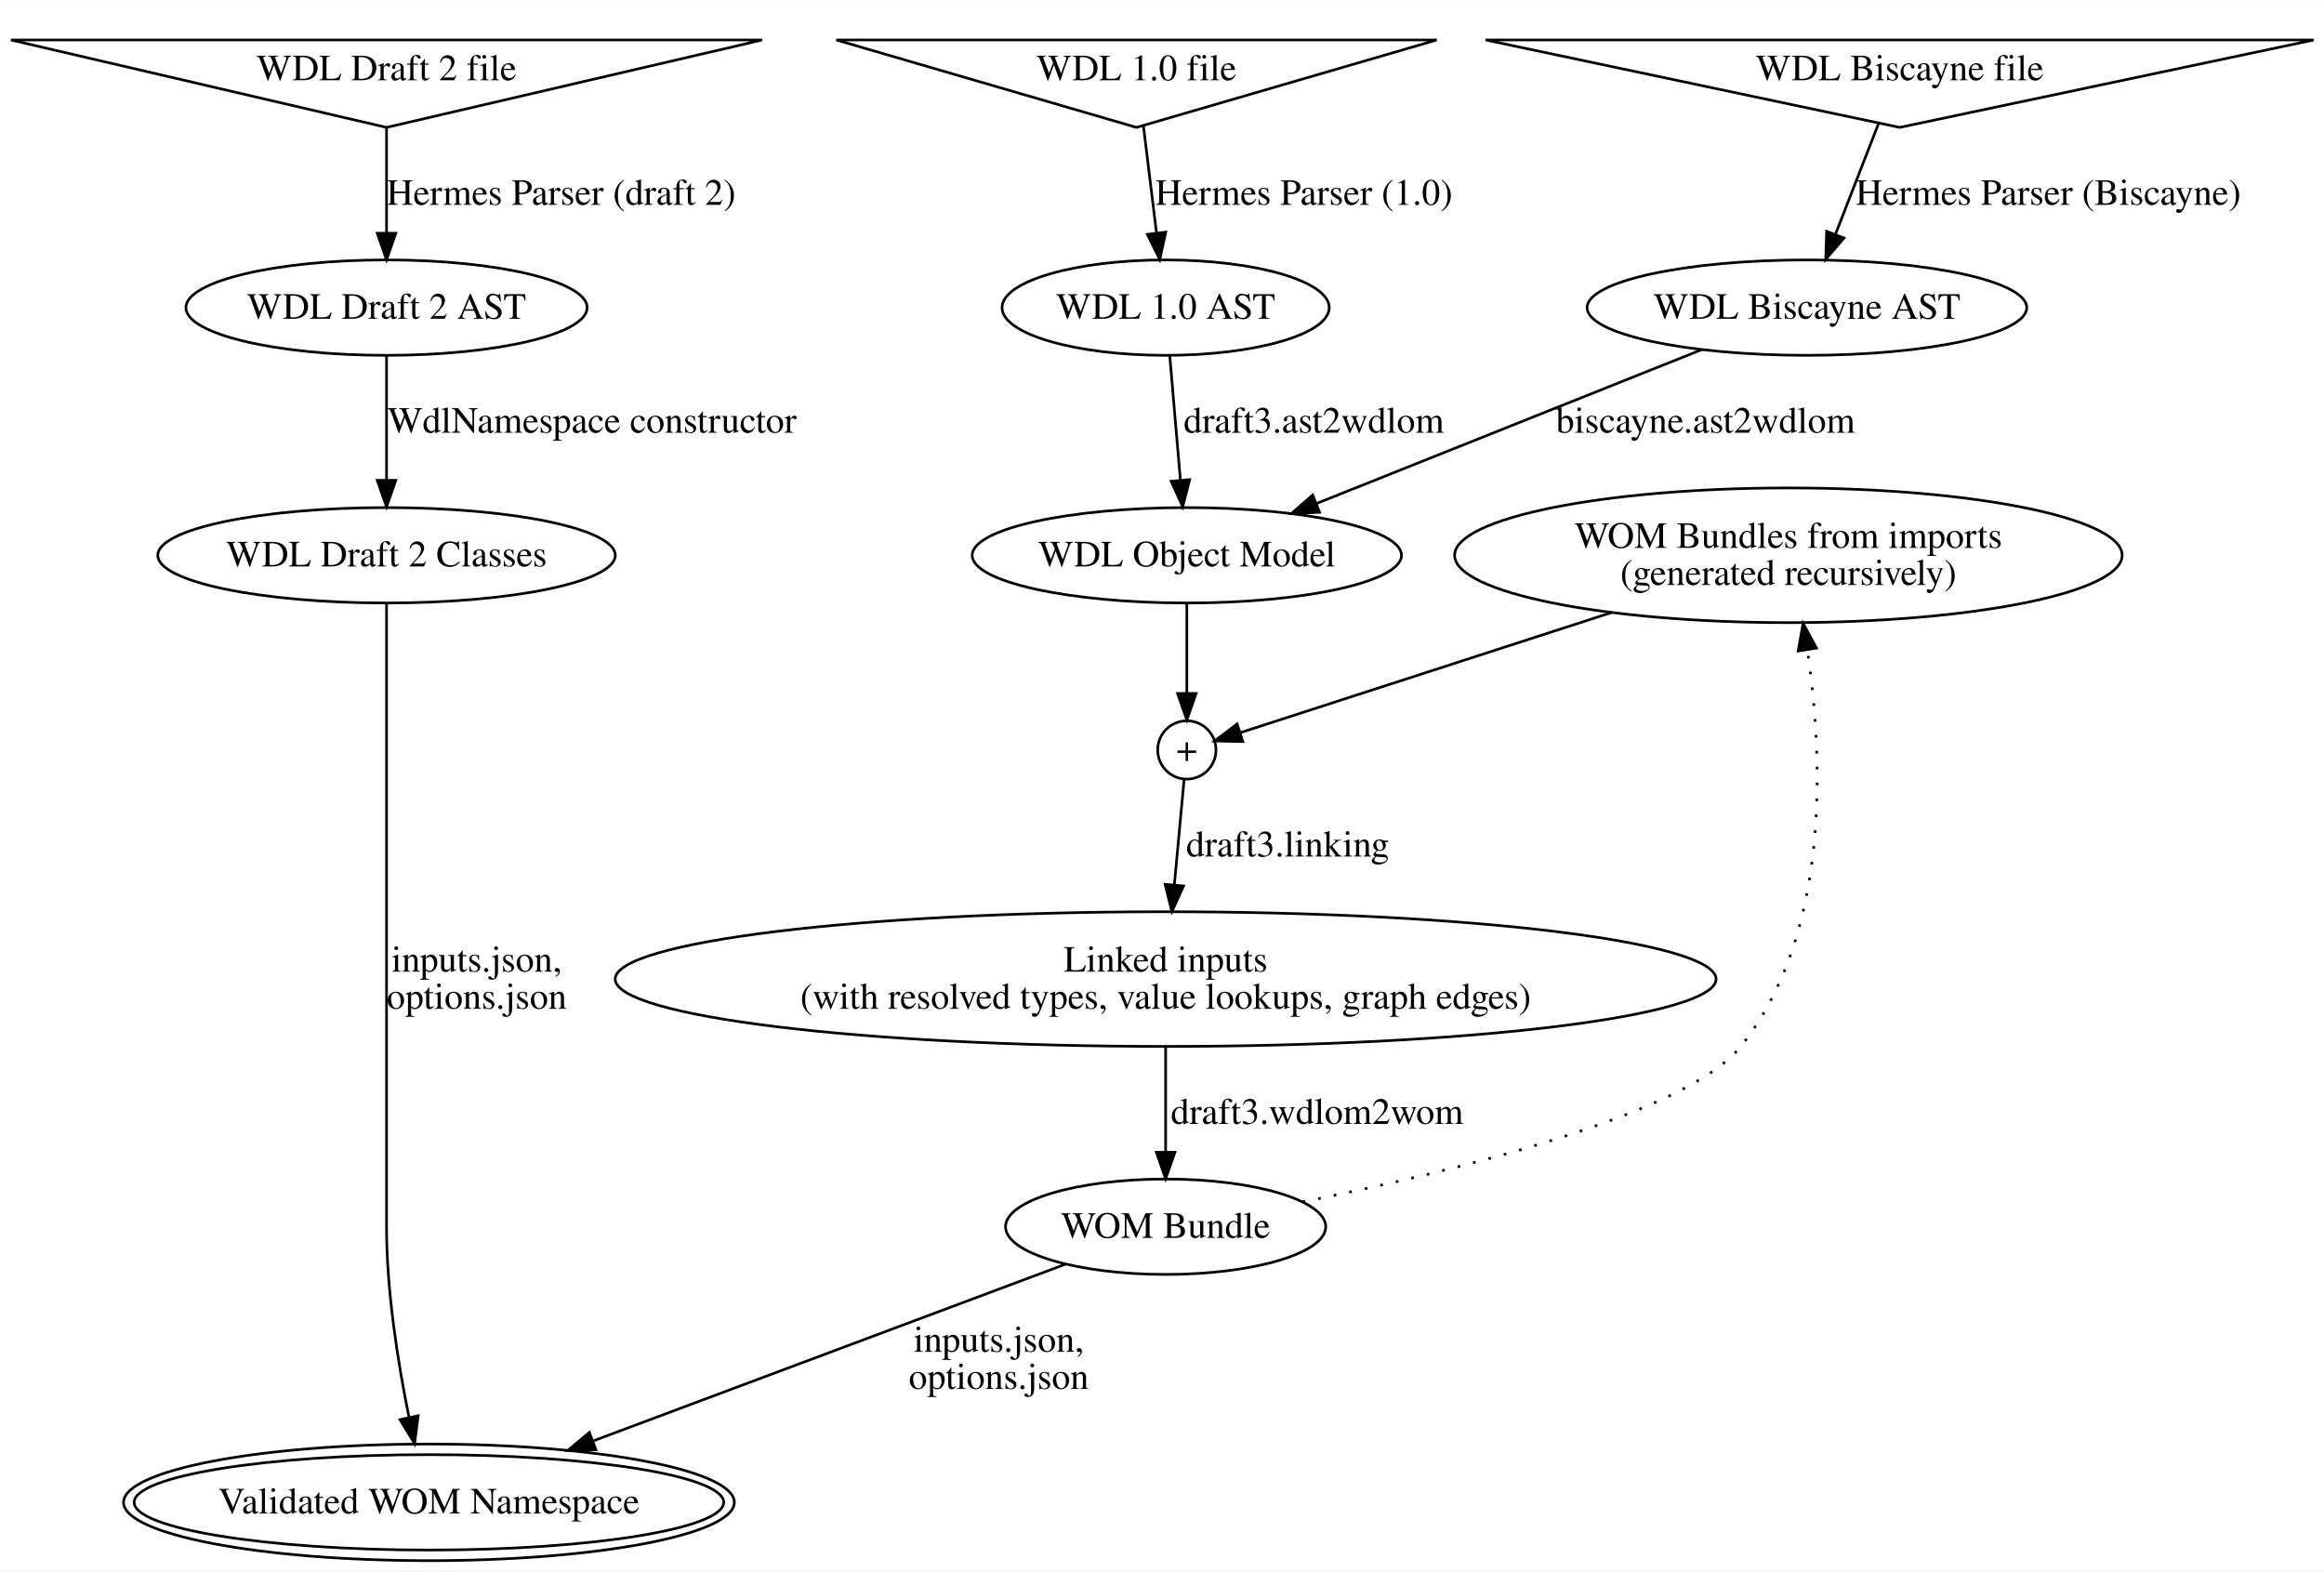
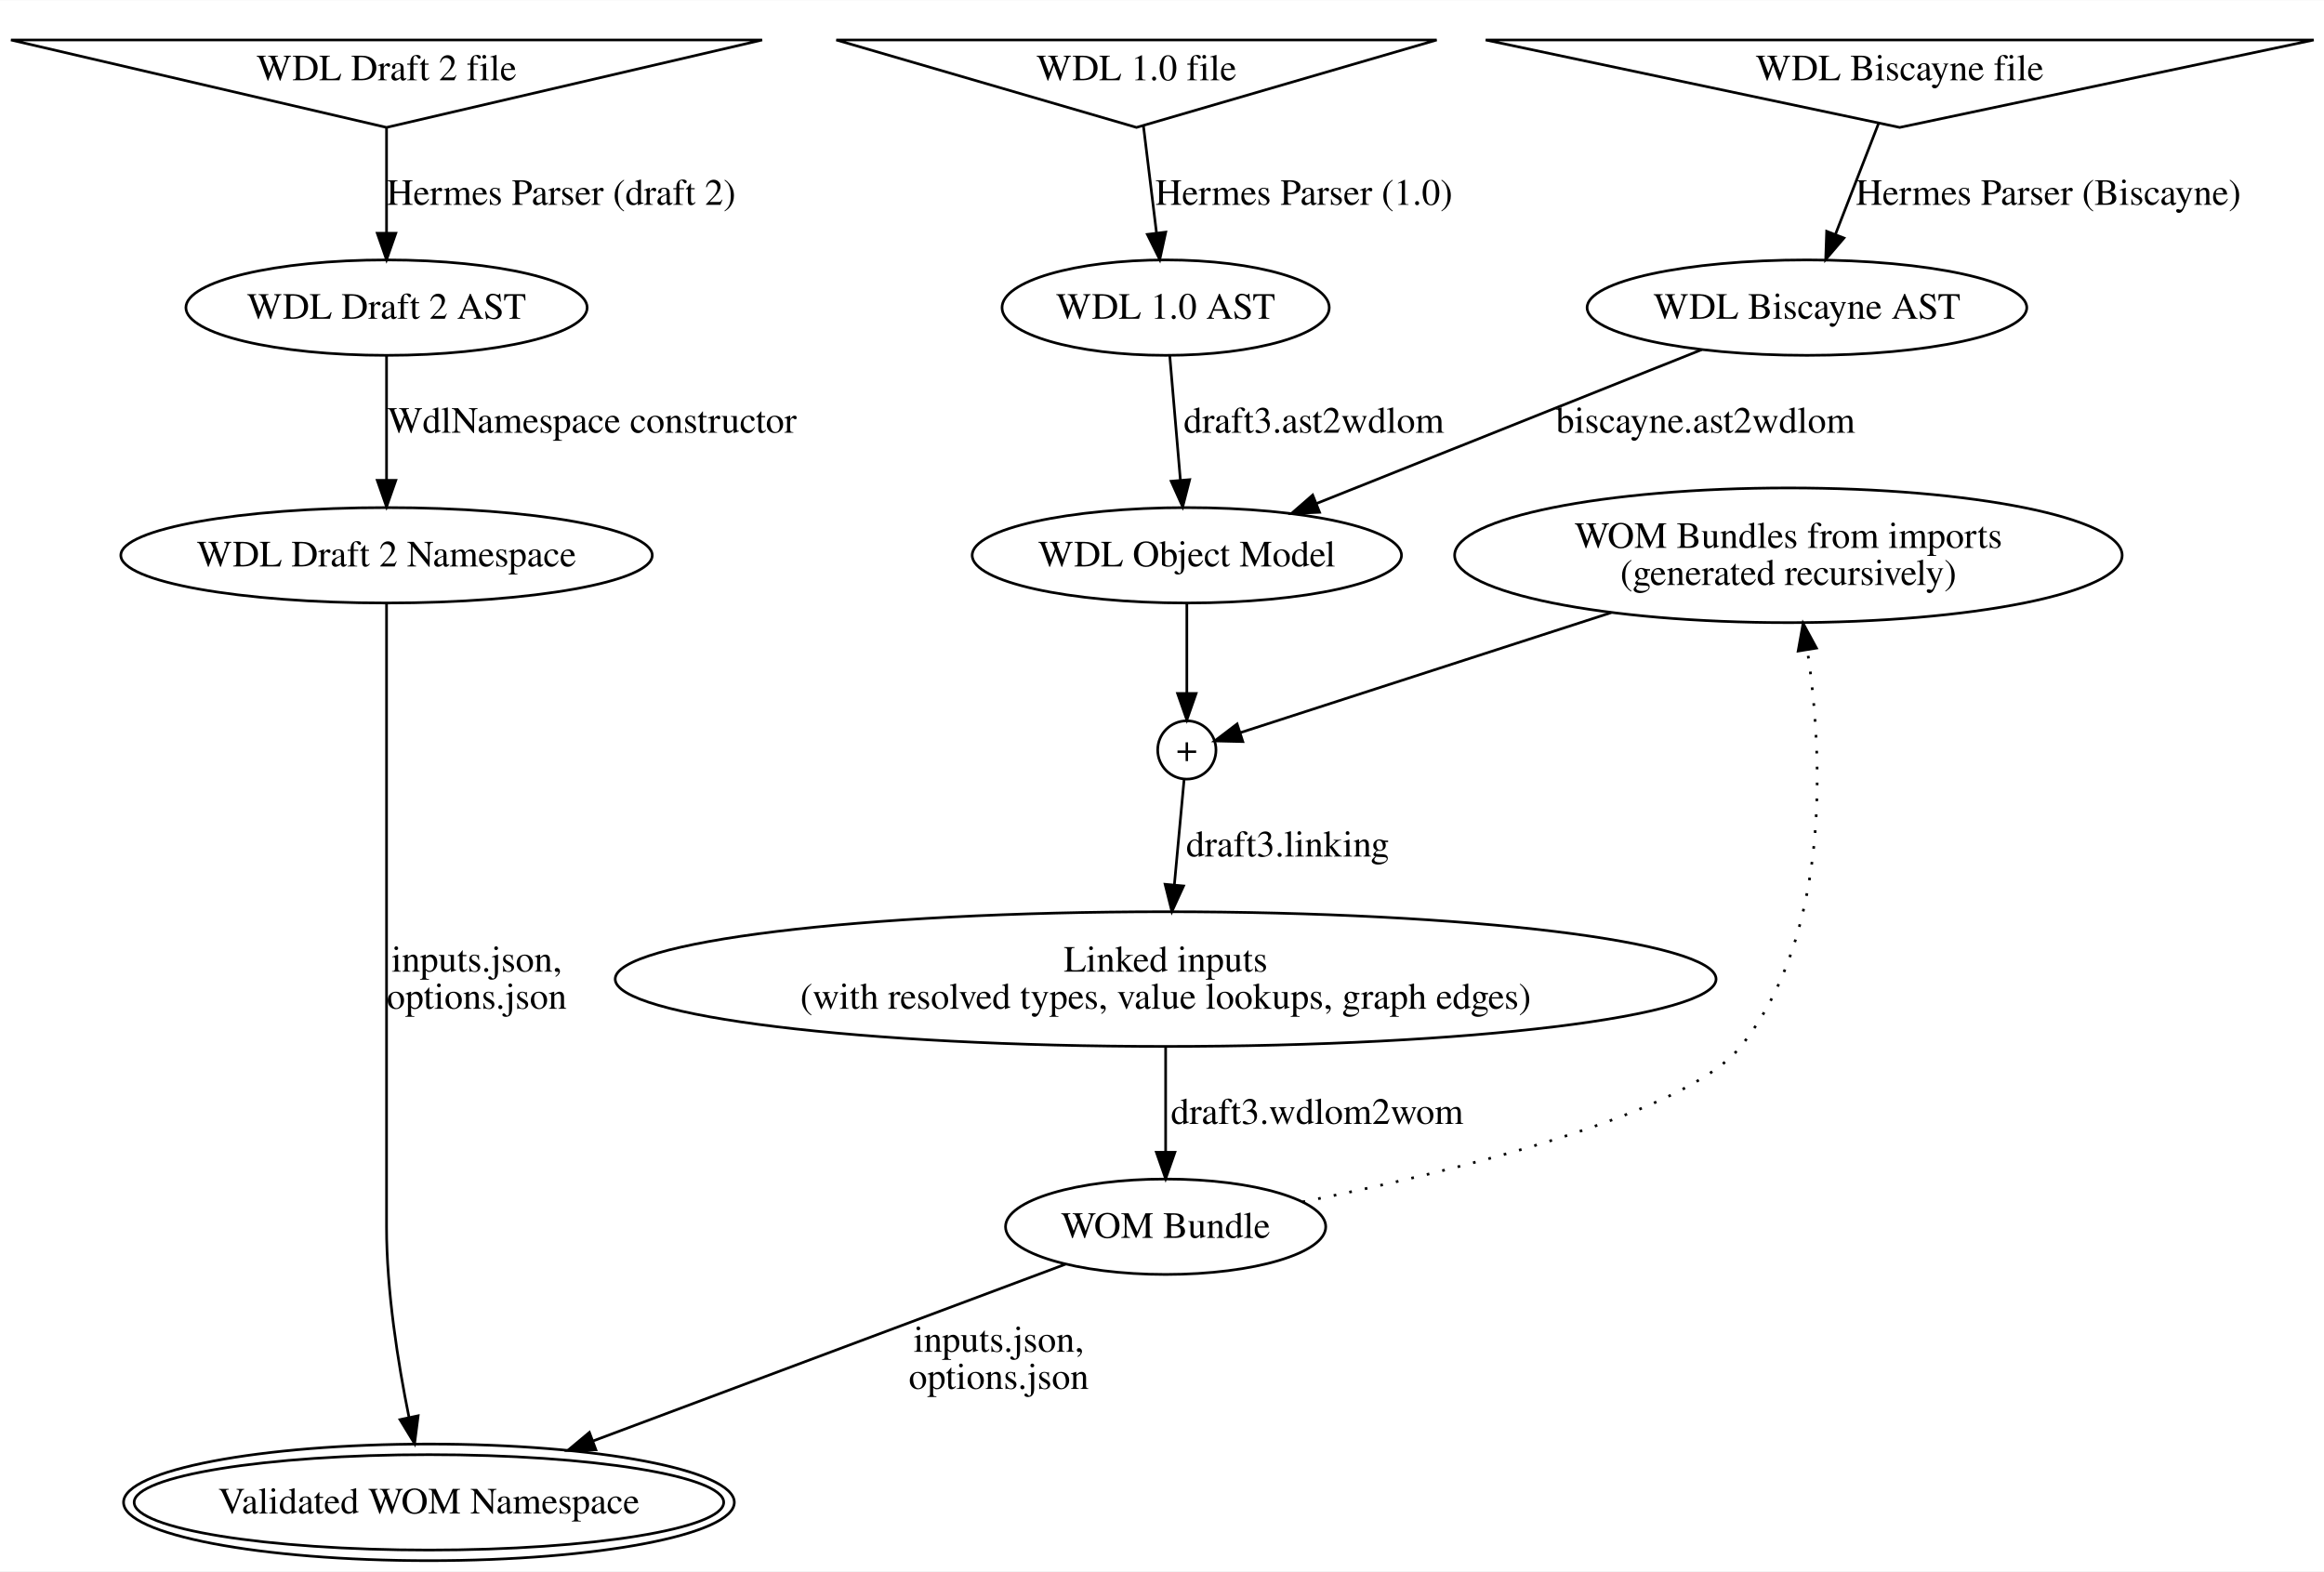
<svg xmlns="http://www.w3.org/2000/svg" width="877pt" height="593pt" viewBox="0.00 0.00 876.98 592.82">
  <g id="graph0" class="graph" transform="scale(1 1) rotate(0) translate(4 588.8234)">
    <polygon fill="#ffffff" stroke="transparent" points="-4,4 -4,-588.823 872.976,-588.823 872.976,4 -4,4" />
    <g id="node1" class="node">
      <polygon fill="none" stroke="#000000" points="141.863,-540.823 283.589,-573.823 .137,-573.823 141.863,-540.823" />
      <text text-anchor="middle" x="141.863" y="-558.623" font-family="Times,serif" font-size="14.00" fill="#000000">WDL Draft 2 file</text>
    </g>
    <g id="node2" class="node">
      <ellipse fill="none" stroke="#000000" cx="141.863" cy="-472.823" rx="75.709" ry="18" />
      <text text-anchor="middle" x="141.863" y="-468.623" font-family="Times,serif" font-size="14.00" fill="#000000">WDL Draft 2 AST</text>
    </g>
    <g id="edge1" class="edge">
      <path fill="none" stroke="#000000" d="M141.863,-540.576C141.863,-528.62 141.863,-513.756 141.863,-500.999" />
      <polygon fill="#000000" stroke="#000000" points="145.363,-500.889 141.863,-490.889 138.363,-500.889 145.363,-500.889" />
      <text text-anchor="middle" x="207.751" y="-511.623" font-family="Times,serif" font-size="14.00" fill="#000000">Hermes Parser (draft 2)</text>
    </g>
    <g id="node3" class="node">
-       <ellipse fill="none" stroke="#000000" cx="141.863" cy="-379.368" rx="86.323" ry="18" />
-       <text text-anchor="middle" x="141.863" y="-375.168" font-family="Times,serif" font-size="14.00" fill="#000000">WDL Draft 2 Classes</text>
+       <ellipse fill="none" stroke="#000000" cx="141.863" cy="-379.368" rx="100.271" ry="18" />
+       <text text-anchor="middle" x="141.863" y="-375.168" font-family="Times,serif" font-size="14.00" fill="#000000">WDL Draft 2 Namespace</text>
    </g>
    <g id="edge2" class="edge">
      <path fill="none" stroke="#000000" d="M141.863,-454.804C141.863,-441.444 141.863,-422.973 141.863,-407.652" />
      <polygon fill="#000000" stroke="#000000" points="145.363,-407.65 141.863,-397.65 138.363,-407.65 145.363,-407.65" />
      <text text-anchor="middle" x="219.413" y="-425.623" font-family="Times,serif" font-size="14.00" fill="#000000">WdlNamespace constructor</text>
    </g>
    <g id="node4" class="node">
      <ellipse fill="none" stroke="#000000" cx="157.863" cy="-22" rx="111.236" ry="18" />
      <ellipse fill="none" stroke="#000000" cx="157.863" cy="-22" rx="115.24" ry="22" />
      <text text-anchor="middle" x="157.863" y="-17.8" font-family="Times,serif" font-size="14.00" fill="#000000">Validated WOM Namespace</text>
    </g>
    <g id="edge3" class="edge">
      <path fill="none" stroke="#000000" d="M141.863,-361.255C141.863,-346.388 141.863,-324.786 141.863,-305.912 141.863,-305.912 141.863,-305.912 141.863,-126 141.863,-101.732 146.172,-74.645 150.317,-54.2" />
      <polygon fill="#000000" stroke="#000000" points="153.795,-54.673 152.446,-44.164 146.947,-53.22 153.795,-54.673" />
      <text text-anchor="middle" x="175.896" y="-222.256" font-family="Times,serif" font-size="14.00" fill="#000000">inputs.json,</text>
      <text text-anchor="middle" x="175.896" y="-208.256" font-family="Times,serif" font-size="14.00" fill="#000000">options.json</text>
    </g>
    <g id="node5" class="node">
      <polygon fill="none" stroke="#000000" points="424.863,-540.823 538.142,-573.823 311.584,-573.823 424.863,-540.823" />
      <text text-anchor="middle" x="424.863" y="-558.623" font-family="Times,serif" font-size="14.00" fill="#000000">WDL 1.0 file</text>
    </g>
    <g id="node6" class="node">
      <ellipse fill="none" stroke="#000000" cx="435.863" cy="-472.823" rx="61.735" ry="18" />
      <text text-anchor="middle" x="435.863" y="-468.623" font-family="Times,serif" font-size="14.00" fill="#000000">WDL 1.0 AST</text>
    </g>
    <g id="edge4" class="edge">
      <path fill="none" stroke="#000000" d="M427.47,-541.495C428.954,-529.354 430.83,-513.999 432.433,-500.89" />
      <polygon fill="#000000" stroke="#000000" points="435.907,-501.312 433.646,-490.962 428.959,-500.463 435.907,-501.312" />
      <text text-anchor="middle" x="488.037" y="-511.623" font-family="Times,serif" font-size="14.00" fill="#000000">Hermes Parser (1.0)</text>
    </g>
    <g id="node7" class="node">
      <ellipse fill="none" stroke="#000000" cx="443.863" cy="-379.368" rx="81.003" ry="18" />
      <text text-anchor="middle" x="443.863" y="-375.168" font-family="Times,serif" font-size="14.00" fill="#000000">WDL Object Model</text>
    </g>
    <g id="edge5" class="edge">
      <path fill="none" stroke="#000000" d="M437.406,-454.804C438.549,-441.444 440.13,-422.973 441.442,-407.652" />
      <polygon fill="#000000" stroke="#000000" points="444.932,-407.912 442.298,-397.65 437.958,-407.315 444.932,-407.912" />
      <text text-anchor="middle" x="491.798" y="-425.623" font-family="Times,serif" font-size="14.00" fill="#000000"> draft3.ast2wdlom</text>
    </g>
    <g id="node10" class="node">
      <ellipse fill="none" stroke="#000000" cx="443.863" cy="-305.912" rx="11" ry="11" />
      <text text-anchor="middle" x="443.863" y="-301.712" font-family="Times,serif" font-size="14.00" fill="#000000">+</text>
    </g>
    <g id="edge8" class="edge">
      <path fill="none" stroke="#000000" d="M443.863,-361.21C443.863,-350.994 443.863,-338.176 443.863,-327.454" />
      <polygon fill="#000000" stroke="#000000" points="447.363,-327.236 443.863,-317.236 440.363,-327.236 447.363,-327.236" />
    </g>
    <g id="node8" class="node">
      <polygon fill="none" stroke="#000000" points="712.863,-540.823 869.089,-573.823 556.637,-573.823 712.863,-540.823" />
      <text text-anchor="middle" x="712.863" y="-558.623" font-family="Times,serif" font-size="14.00" fill="#000000">WDL Biscayne file</text>
    </g>
    <g id="node9" class="node">
      <ellipse fill="none" stroke="#000000" cx="677.863" cy="-472.823" rx="82.958" ry="18" />
      <text text-anchor="middle" x="677.863" y="-468.623" font-family="Times,serif" font-size="14.00" fill="#000000">WDL Biscayne AST</text>
    </g>
    <g id="edge6" class="edge">
      <path fill="none" stroke="#000000" d="M704.921,-542.401C700.085,-529.964 693.843,-513.915 688.574,-500.365" />
      <polygon fill="#000000" stroke="#000000" points="691.829,-499.079 684.943,-491.028 685.305,-501.616 691.829,-499.079" />
      <text text-anchor="middle" x="768.946" y="-511.623" font-family="Times,serif" font-size="14.00" fill="#000000">Hermes Parser (Biscayne)</text>
    </g>
    <g id="edge7" class="edge">
      <path fill="none" stroke="#000000" d="M638.168,-456.97C598.043,-440.944 535.961,-416.15 492.81,-398.916" />
      <polygon fill="#000000" stroke="#000000" points="493.947,-395.601 483.362,-395.143 491.35,-402.102 493.947,-395.601" />
      <text text-anchor="middle" x="639.574" y="-425.623" font-family="Times,serif" font-size="14.00" fill="#000000"> biscayne.ast2wdlom</text>
    </g>
    <g id="node12" class="node">
      <ellipse fill="none" stroke="#000000" cx="435.863" cy="-219.456" rx="207.714" ry="25.412" />
      <text text-anchor="middle" x="435.863" y="-222.256" font-family="Times,serif" font-size="14.00" fill="#000000">Linked inputs</text>
      <text text-anchor="middle" x="435.863" y="-208.256" font-family="Times,serif" font-size="14.00" fill="#000000">(with resolved types, value lookups, graph edges)</text>
    </g>
    <g id="edge10" class="edge">
      <path fill="none" stroke="#000000" d="M442.817,-294.609C441.883,-284.517 440.464,-269.18 439.151,-254.987" />
      <polygon fill="#000000" stroke="#000000" points="442.628,-254.581 438.222,-244.946 435.658,-255.226 442.628,-254.581" />
      <text text-anchor="middle" x="481.911" y="-265.712" font-family="Times,serif" font-size="14.00" fill="#000000"> draft3.linking</text>
    </g>
    <g id="node11" class="node">
      <ellipse fill="none" stroke="#000000" cx="670.863" cy="-379.368" rx="125.95" ry="25.412" />
      <text text-anchor="middle" x="670.863" y="-382.168" font-family="Times,serif" font-size="14.00" fill="#000000">WOM Bundles from imports</text>
      <text text-anchor="middle" x="670.863" y="-368.168" font-family="Times,serif" font-size="14.00" fill="#000000">(generated recursively)</text>
    </g>
    <g id="edge9" class="edge">
      <path fill="none" stroke="#000000" d="M603.983,-357.726C556.253,-342.28 495.209,-322.527 464.084,-312.455" />
      <polygon fill="#000000" stroke="#000000" points="464.986,-309.068 454.394,-309.32 462.831,-315.728 464.986,-309.068" />
    </g>
    <g id="node13" class="node">
      <ellipse fill="none" stroke="#000000" cx="435.863" cy="-126" rx="60.42" ry="18" />
      <text text-anchor="middle" x="435.863" y="-121.8" font-family="Times,serif" font-size="14.00" fill="#000000">WOM Bundle</text>
    </g>
    <g id="edge11" class="edge">
      <path fill="none" stroke="#000000" d="M435.863,-193.919C435.863,-181.59 435.863,-166.764 435.863,-154.114" />
      <polygon fill="#000000" stroke="#000000" points="439.363,-154.102 435.863,-144.102 432.363,-154.102 439.363,-154.102" />
      <text text-anchor="middle" x="493.022" y="-164.8" font-family="Times,serif" font-size="14.00" fill="#000000"> draft3.wdlom2wom</text>
    </g>
    <g id="edge13" class="edge">
      <path fill="none" stroke="#000000" d="M398.082,-111.866C352.286,-94.734 274.474,-65.624 219.849,-45.189" />
      <polygon fill="#000000" stroke="#000000" points="220.864,-41.832 210.272,-41.606 218.412,-48.388 220.864,-41.832" />
      <text text-anchor="middle" x="372.896" y="-78.8" font-family="Times,serif" font-size="14.00" fill="#000000">inputs.json,</text>
      <text text-anchor="middle" x="372.896" y="-64.8" font-family="Times,serif" font-size="14.00" fill="#000000">options.json</text>
    </g>
    <g id="edge12" class="edge">
      <path fill="none" stroke="#000000" stroke-dasharray="1,5" d="M487.534,-135.37C544.858,-146.887 632.044,-168.122 652.863,-194 686.889,-236.295 684.028,-302.838 678.027,-343.635" />
      <polygon fill="#000000" stroke="#000000" points="674.545,-343.242 676.411,-353.671 681.456,-344.355 674.545,-343.242" />
    </g>
  </g>
</svg>
